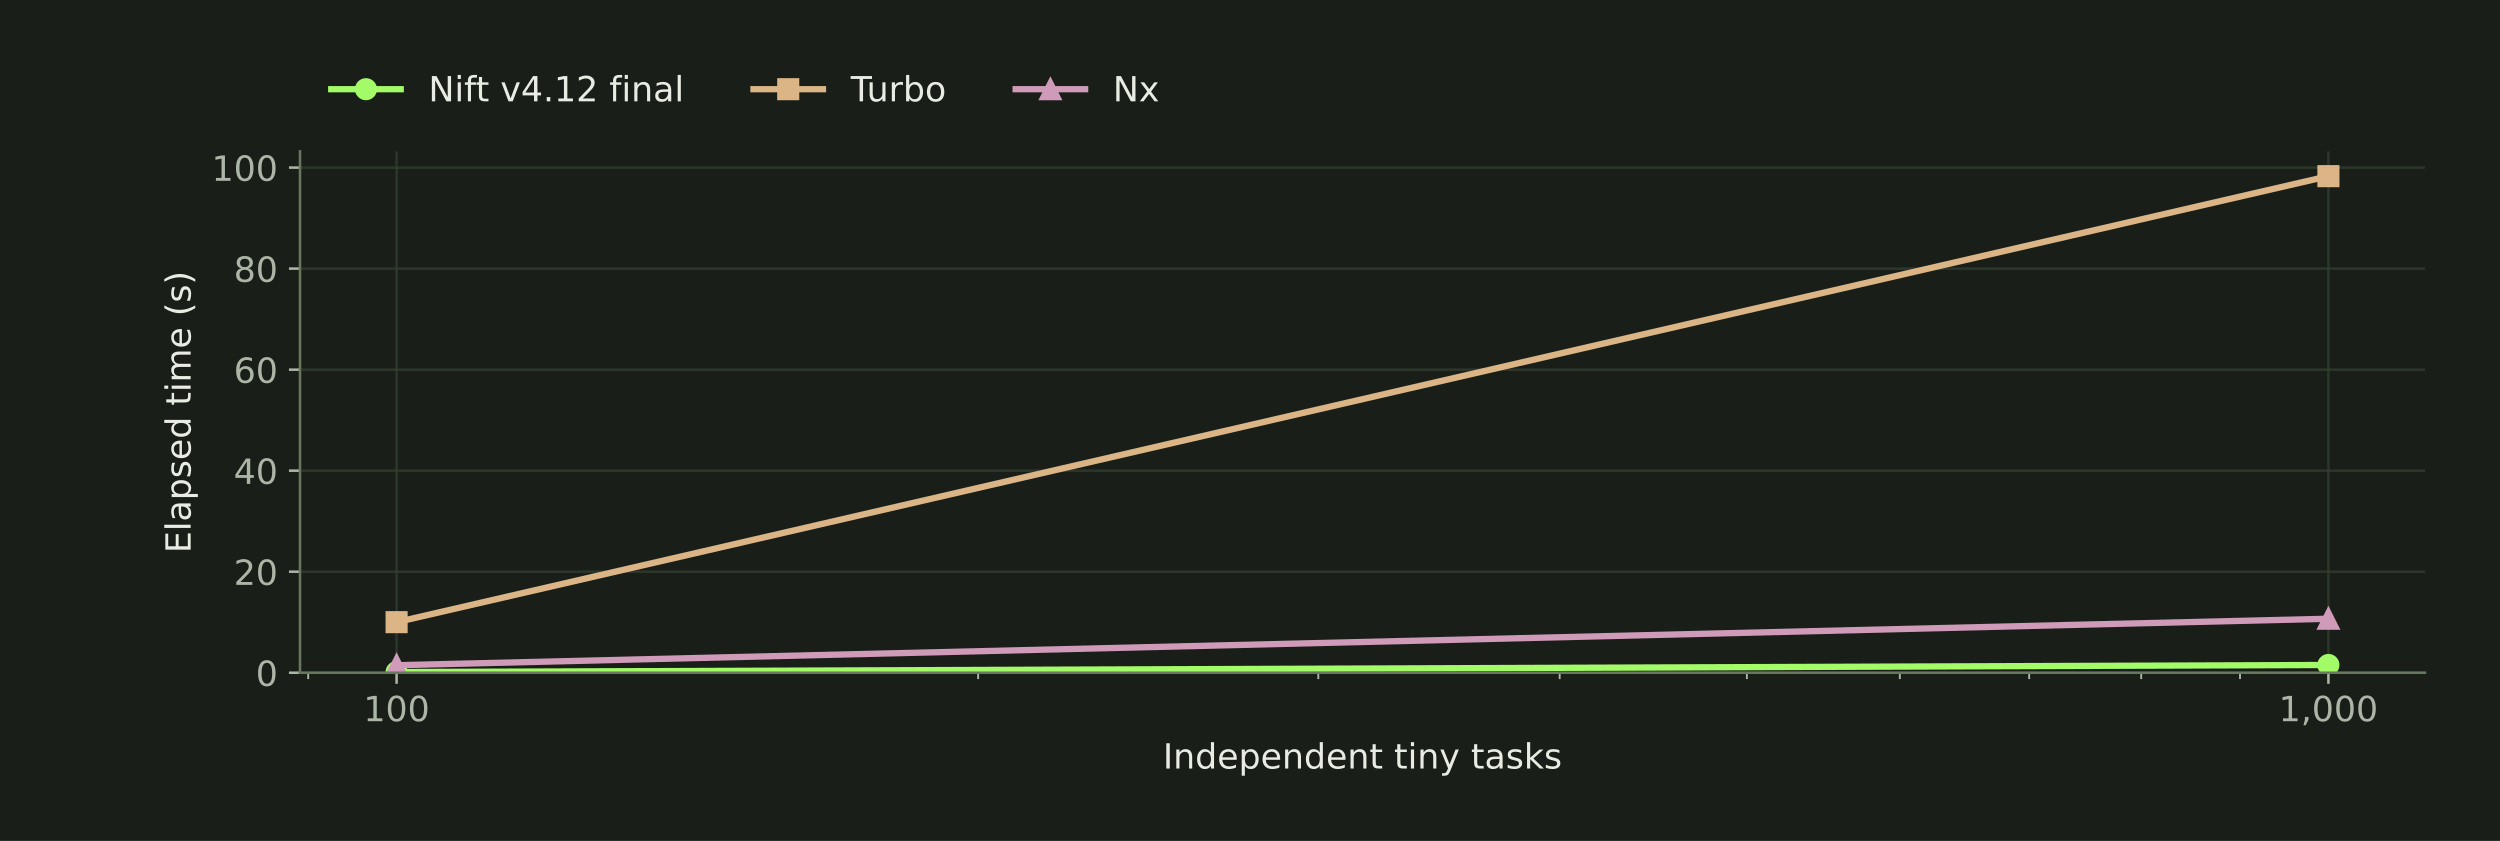
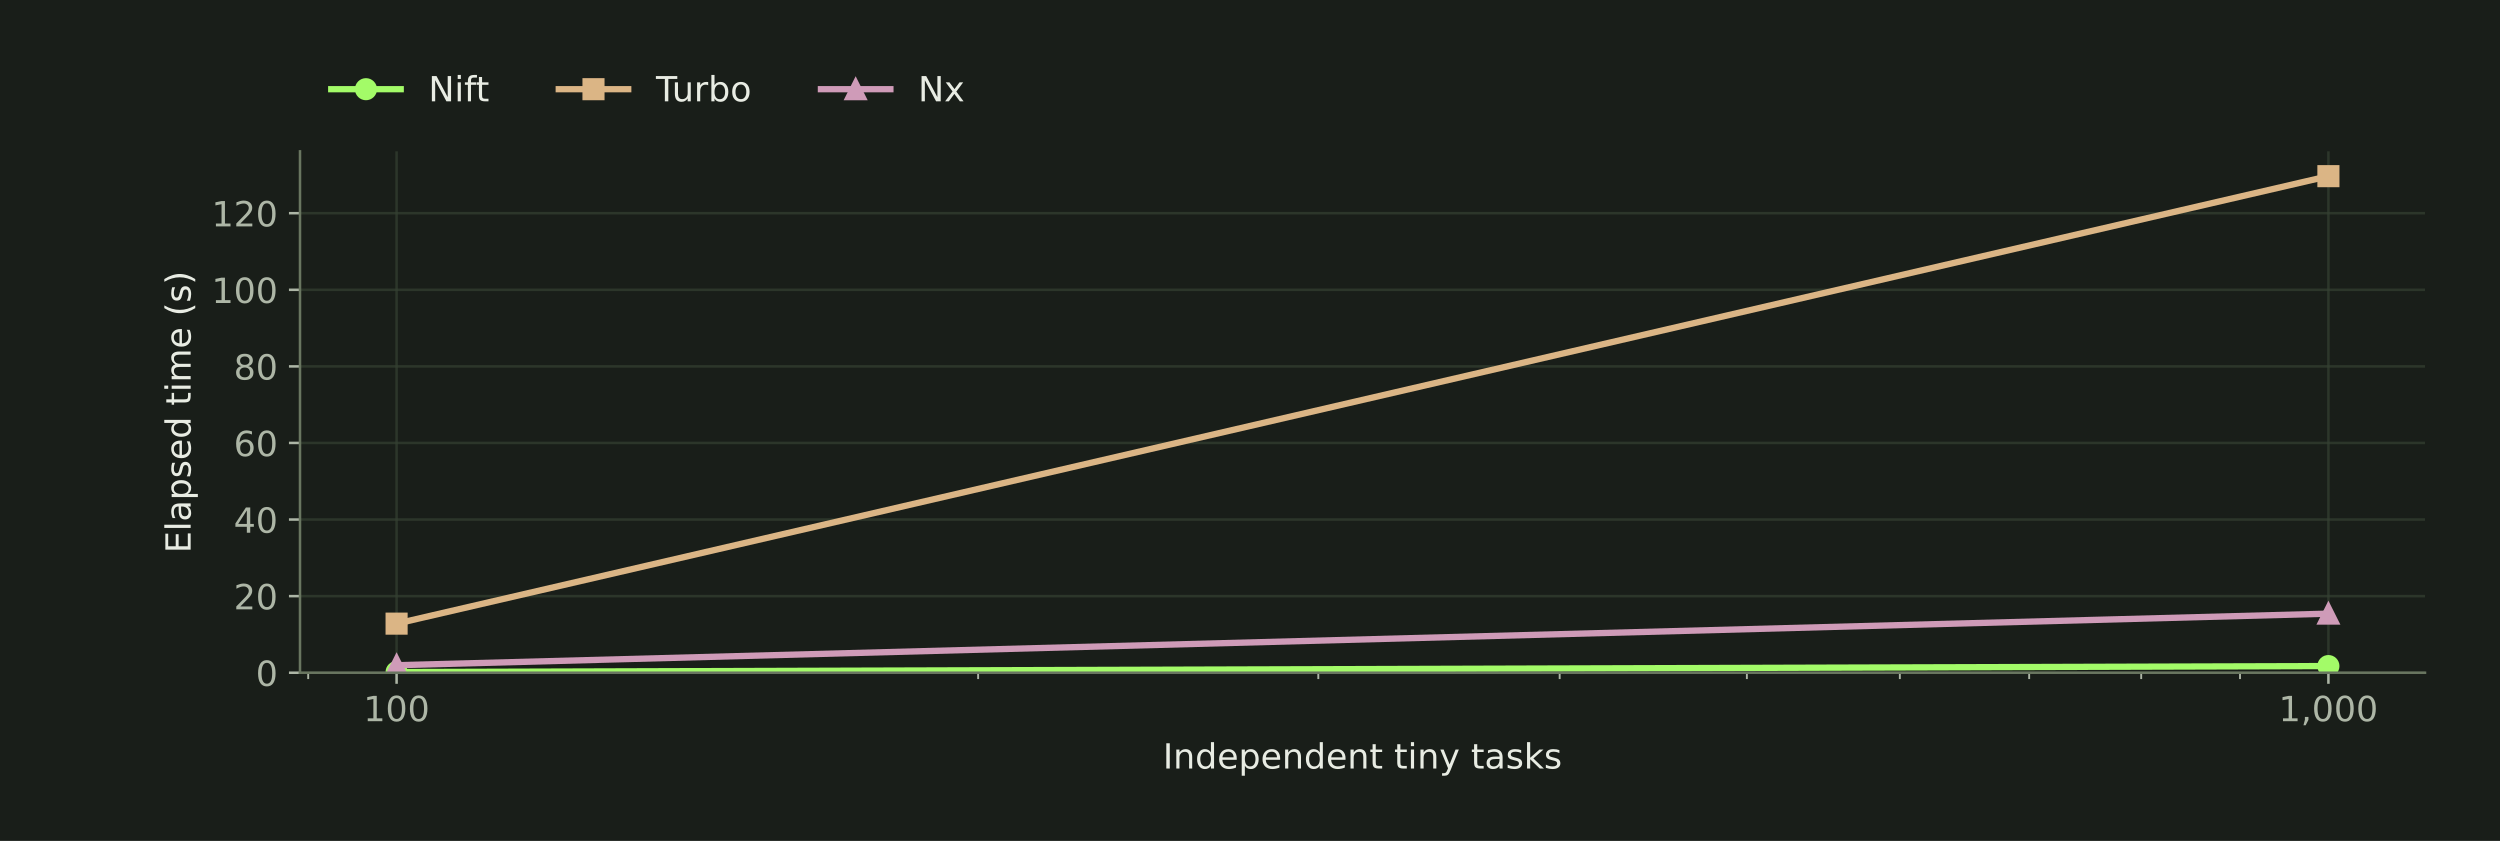
<svg xmlns="http://www.w3.org/2000/svg" xmlns:xlink="http://www.w3.org/1999/xlink" width="792pt" height="266.4pt" viewBox="0 0 792 266.4" version="1.1">
  <defs>
    <style type="text/css">*{stroke-linejoin: round; stroke-linecap: butt}</style>
  </defs>
  <g id="figure_1">
    <g id="patch_1">
      <path d="M 0 266.4 L 792 266.4 L 792 0 L 0 0 z " style="fill: #191e19" />
    </g>
    <g id="axes_1">
      <g id="patch_2">
        <path d="M 95.04 213.12 L 768.24 213.12 L 768.24 47.952 L 95.04 47.952 z " style="fill: #191e19" />
      </g>
      <g id="matplotlib.axis_1">
        <g id="xtick_1">
          <g id="line2d_1">
            <path d="M 125.64 213.12 L 125.64 47.952 " clip-path="url(#pe6b6be5bf1)" style="fill: none; stroke: #354132; stroke-opacity: 0.7; stroke-width: 0.8; stroke-linecap: square" />
          </g>
          <g id="line2d_2">
            <defs>
              <path id="mb59d0f743f" d="M 0 0 L 0 3.5 " style="stroke: #adb6a6; stroke-width: 0.8" />
            </defs>
            <g>
              <use xlink:href="#mb59d0f743f" x="125.64" y="213.12" style="fill: #adb6a6; stroke: #adb6a6; stroke-width: 0.8" />
            </g>
          </g>
          <g id="text_1">
            <text style="font-size: 11px; font-family: 'DejaVu Sans'; text-anchor: middle; fill: #adb6a6" x="125.64" y="228.477" transform="rotate(-0 125.64 228.4774)">100</text>
          </g>
        </g>
        <g id="xtick_2">
          <g id="line2d_3">
            <path d="M 737.64 213.12 L 737.64 47.952 " clip-path="url(#pe6b6be5bf1)" style="fill: none; stroke: #354132; stroke-opacity: 0.7; stroke-width: 0.8; stroke-linecap: square" />
          </g>
          <g id="line2d_4">
            <g>
              <use xlink:href="#mb59d0f743f" x="737.64" y="213.12" style="fill: #adb6a6; stroke: #adb6a6; stroke-width: 0.8" />
            </g>
          </g>
          <g id="text_2">
            <text style="font-size: 11px; font-family: 'DejaVu Sans'; text-anchor: middle; fill: #adb6a6" x="737.64" y="228.477" transform="rotate(-0 737.64 228.4774)">1,000</text>
          </g>
        </g>
        <g id="xtick_3">
          <g id="line2d_5">
            <defs>
              <path id="md41d5f1bb8" d="M 0 0 L 0 2 " style="stroke: #adb6a6; stroke-width: 0.6" />
            </defs>
            <g>
              <use xlink:href="#md41d5f1bb8" x="97.636" y="213.12" style="fill: #adb6a6; stroke: #adb6a6; stroke-width: 0.6" />
            </g>
          </g>
        </g>
        <g id="xtick_4">
          <g id="line2d_6">
            <g>
              <use xlink:href="#md41d5f1bb8" x="309.87" y="213.12" style="fill: #adb6a6; stroke: #adb6a6; stroke-width: 0.6" />
            </g>
          </g>
        </g>
        <g id="xtick_5">
          <g id="line2d_7">
            <g>
              <use xlink:href="#md41d5f1bb8" x="417.638" y="213.12" style="fill: #adb6a6; stroke: #adb6a6; stroke-width: 0.6" />
            </g>
          </g>
        </g>
        <g id="xtick_6">
          <g id="line2d_8">
            <g>
              <use xlink:href="#md41d5f1bb8" x="494.101" y="213.12" style="fill: #adb6a6; stroke: #adb6a6; stroke-width: 0.6" />
            </g>
          </g>
        </g>
        <g id="xtick_7">
          <g id="line2d_9">
            <g>
              <use xlink:href="#md41d5f1bb8" x="553.41" y="213.12" style="fill: #adb6a6; stroke: #adb6a6; stroke-width: 0.6" />
            </g>
          </g>
        </g>
        <g id="xtick_8">
          <g id="line2d_10">
            <g>
              <use xlink:href="#md41d5f1bb8" x="601.869" y="213.12" style="fill: #adb6a6; stroke: #adb6a6; stroke-width: 0.6" />
            </g>
          </g>
        </g>
        <g id="xtick_9">
          <g id="line2d_11">
            <g>
              <use xlink:href="#md41d5f1bb8" x="642.84" y="213.12" style="fill: #adb6a6; stroke: #adb6a6; stroke-width: 0.6" />
            </g>
          </g>
        </g>
        <g id="xtick_10">
          <g id="line2d_12">
            <g>
              <use xlink:href="#md41d5f1bb8" x="678.331" y="213.12" style="fill: #adb6a6; stroke: #adb6a6; stroke-width: 0.6" />
            </g>
          </g>
        </g>
        <g id="xtick_11">
          <g id="line2d_13">
            <g>
              <use xlink:href="#md41d5f1bb8" x="709.636" y="213.12" style="fill: #adb6a6; stroke: #adb6a6; stroke-width: 0.6" />
            </g>
          </g>
        </g>
        <g id="text_3">
          <text style="font-size: 11px; font-family: 'DejaVu Sans'; text-anchor: middle; fill: #e8ece3" x="431.64" y="243.478" transform="rotate(-0 431.64 243.4783)">Independent tiny tasks</text>
        </g>
      </g>
      <g id="matplotlib.axis_2">
        <g id="ytick_1">
          <g id="line2d_14">
            <path d="M 95.04 213.12 L 768.24 213.12 " clip-path="url(#pe6b6be5bf1)" style="fill: none; stroke: #354132; stroke-opacity: 0.7; stroke-width: 0.8; stroke-linecap: square" />
          </g>
          <g id="line2d_15">
            <defs>
              <path id="ma8dde5b0b7" d="M 0 0 L -3.5 0 " style="stroke: #adb6a6; stroke-width: 0.8" />
            </defs>
            <g>
              <use xlink:href="#ma8dde5b0b7" x="95.04" y="213.12" style="fill: #adb6a6; stroke: #adb6a6; stroke-width: 0.8" />
            </g>
          </g>
          <g id="text_4">
            <text style="font-size: 11px; font-family: 'DejaVu Sans'; text-anchor: end; fill: #adb6a6" x="88.04" y="217.299" transform="rotate(-0 88.04 217.2987)">0</text>
          </g>
        </g>
        <g id="ytick_2">
          <g id="line2d_16">
-             <path d="M 95.04 181.115 L 768.24 181.115 " clip-path="url(#pe6b6be5bf1)" style="fill: none; stroke: #354132; stroke-opacity: 0.7; stroke-width: 0.8; stroke-linecap: square" />
+             <path d="M 95.04 188.857 L 768.24 188.857 " clip-path="url(#pe6b6be5bf1)" style="fill: none; stroke: #354132; stroke-opacity: 0.7; stroke-width: 0.8; stroke-linecap: square" />
          </g>
          <g id="line2d_17">
            <g>
-               <use xlink:href="#ma8dde5b0b7" x="95.04" y="181.115" style="fill: #adb6a6; stroke: #adb6a6; stroke-width: 0.8" />
+               <use xlink:href="#ma8dde5b0b7" x="95.04" y="188.857" style="fill: #adb6a6; stroke: #adb6a6; stroke-width: 0.8" />
            </g>
          </g>
          <g id="text_5">
-             <text style="font-size: 11px; font-family: 'DejaVu Sans'; text-anchor: end; fill: #adb6a6" x="88.04" y="185.293" transform="rotate(-0 88.04 185.2934)">20</text>
+             <text style="font-size: 11px; font-family: 'DejaVu Sans'; text-anchor: end; fill: #adb6a6" x="88.04" y="193.035" transform="rotate(-0 88.04 193.0354)">20</text>
          </g>
        </g>
        <g id="ytick_3">
          <g id="line2d_18">
-             <path d="M 95.04 149.109 L 768.24 149.109 " clip-path="url(#pe6b6be5bf1)" style="fill: none; stroke: #354132; stroke-opacity: 0.7; stroke-width: 0.8; stroke-linecap: square" />
+             <path d="M 95.04 164.593 L 768.24 164.593 " clip-path="url(#pe6b6be5bf1)" style="fill: none; stroke: #354132; stroke-opacity: 0.7; stroke-width: 0.8; stroke-linecap: square" />
          </g>
          <g id="line2d_19">
            <g>
-               <use xlink:href="#ma8dde5b0b7" x="95.04" y="149.109" style="fill: #adb6a6; stroke: #adb6a6; stroke-width: 0.8" />
+               <use xlink:href="#ma8dde5b0b7" x="95.04" y="164.593" style="fill: #adb6a6; stroke: #adb6a6; stroke-width: 0.8" />
            </g>
          </g>
          <g id="text_6">
-             <text style="font-size: 11px; font-family: 'DejaVu Sans'; text-anchor: end; fill: #adb6a6" x="88.04" y="153.288" transform="rotate(-0 88.04 153.2881)">40</text>
+             <text style="font-size: 11px; font-family: 'DejaVu Sans'; text-anchor: end; fill: #adb6a6" x="88.04" y="168.772" transform="rotate(-0 88.04 168.7721)">40</text>
          </g>
        </g>
        <g id="ytick_4">
          <g id="line2d_20">
-             <path d="M 95.04 117.104 L 768.24 117.104 " clip-path="url(#pe6b6be5bf1)" style="fill: none; stroke: #354132; stroke-opacity: 0.7; stroke-width: 0.8; stroke-linecap: square" />
+             <path d="M 95.04 140.33 L 768.24 140.33 " clip-path="url(#pe6b6be5bf1)" style="fill: none; stroke: #354132; stroke-opacity: 0.7; stroke-width: 0.8; stroke-linecap: square" />
          </g>
          <g id="line2d_21">
            <g>
-               <use xlink:href="#ma8dde5b0b7" x="95.04" y="117.104" style="fill: #adb6a6; stroke: #adb6a6; stroke-width: 0.8" />
+               <use xlink:href="#ma8dde5b0b7" x="95.04" y="140.33" style="fill: #adb6a6; stroke: #adb6a6; stroke-width: 0.8" />
            </g>
          </g>
          <g id="text_7">
-             <text style="font-size: 11px; font-family: 'DejaVu Sans'; text-anchor: end; fill: #adb6a6" x="88.04" y="121.283" transform="rotate(-0 88.04 121.2828)">60</text>
+             <text style="font-size: 11px; font-family: 'DejaVu Sans'; text-anchor: end; fill: #adb6a6" x="88.04" y="144.509" transform="rotate(-0 88.04 144.5087)">60</text>
          </g>
        </g>
        <g id="ytick_5">
          <g id="line2d_22">
-             <path d="M 95.04 85.099 L 768.24 85.099 " clip-path="url(#pe6b6be5bf1)" style="fill: none; stroke: #354132; stroke-opacity: 0.7; stroke-width: 0.8; stroke-linecap: square" />
+             <path d="M 95.04 116.067 L 768.24 116.067 " clip-path="url(#pe6b6be5bf1)" style="fill: none; stroke: #354132; stroke-opacity: 0.7; stroke-width: 0.8; stroke-linecap: square" />
          </g>
          <g id="line2d_23">
            <g>
-               <use xlink:href="#ma8dde5b0b7" x="95.04" y="85.099" style="fill: #adb6a6; stroke: #adb6a6; stroke-width: 0.8" />
+               <use xlink:href="#ma8dde5b0b7" x="95.04" y="116.067" style="fill: #adb6a6; stroke: #adb6a6; stroke-width: 0.8" />
            </g>
          </g>
          <g id="text_8">
-             <text style="font-size: 11px; font-family: 'DejaVu Sans'; text-anchor: end; fill: #adb6a6" x="88.04" y="89.278" transform="rotate(-0 88.04 89.27751)">80</text>
+             <text style="font-size: 11px; font-family: 'DejaVu Sans'; text-anchor: end; fill: #adb6a6" x="88.04" y="120.245" transform="rotate(-0 88.04 120.2454)">80</text>
          </g>
        </g>
        <g id="ytick_6">
          <g id="line2d_24">
-             <path d="M 95.04 53.093 L 768.24 53.093 " clip-path="url(#pe6b6be5bf1)" style="fill: none; stroke: #354132; stroke-opacity: 0.7; stroke-width: 0.8; stroke-linecap: square" />
+             <path d="M 95.04 91.803 L 768.24 91.803 " clip-path="url(#pe6b6be5bf1)" style="fill: none; stroke: #354132; stroke-opacity: 0.7; stroke-width: 0.8; stroke-linecap: square" />
          </g>
          <g id="line2d_25">
            <g>
-               <use xlink:href="#ma8dde5b0b7" x="95.04" y="53.093" style="fill: #adb6a6; stroke: #adb6a6; stroke-width: 0.8" />
+               <use xlink:href="#ma8dde5b0b7" x="95.04" y="91.803" style="fill: #adb6a6; stroke: #adb6a6; stroke-width: 0.8" />
            </g>
          </g>
          <g id="text_9">
-             <text style="font-size: 11px; font-family: 'DejaVu Sans'; text-anchor: end; fill: #adb6a6" x="88.04" y="57.272" transform="rotate(-0 88.04 57.27221)">100</text>
-           </g>
-         </g>
-         <g id="text_10">
+             <text style="font-size: 11px; font-family: 'DejaVu Sans'; text-anchor: end; fill: #adb6a6" x="88.04" y="95.982" transform="rotate(-0 88.04 95.98207)">100</text>
+           </g>
+         </g>
+         <g id="ytick_7">
+           <g id="line2d_26">
+             <path d="M 95.04 67.54 L 768.24 67.54 " clip-path="url(#pe6b6be5bf1)" style="fill: none; stroke: #354132; stroke-opacity: 0.7; stroke-width: 0.8; stroke-linecap: square" />
+           </g>
+           <g id="line2d_27">
+             <g>
+               <use xlink:href="#ma8dde5b0b7" x="95.04" y="67.54" style="fill: #adb6a6; stroke: #adb6a6; stroke-width: 0.8" />
+             </g>
+           </g>
+           <g id="text_10">
+             <text style="font-size: 11px; font-family: 'DejaVu Sans'; text-anchor: end; fill: #adb6a6" x="88.04" y="71.719" transform="rotate(-0 88.04 71.71874)">120</text>
+           </g>
+         </g>
+         <g id="text_11">
          <text style="font-size: 11px; font-family: 'DejaVu Sans'; text-anchor: middle; fill: #e8ece3" x="60.401" y="130.536" transform="rotate(-90 60.40117 130.536)">Elapsed time (s)</text>
        </g>
      </g>
-       <g id="line2d_26">
-         <path d="M 125.64 212.91 L 737.64 210.664 " clip-path="url(#pe6b6be5bf1)" style="fill: none; stroke: #a3fb68; stroke-width: 2; stroke-linecap: square" />
+       <g id="line2d_28">
+         <path d="M 125.64 212.912 L 737.64 211.008 " clip-path="url(#pe6b6be5bf1)" style="fill: none; stroke: #a3fb68; stroke-width: 2; stroke-linecap: square" />
        <defs>
          <path id="m476e483576" d="M 0 3 C 0.796 3 1.559 2.684 2.121 2.121 C 2.684 1.559 3 0.796 3 0 C 3 -0.796 2.684 -1.559 2.121 -2.121 C 1.559 -2.684 0.796 -3 0 -3 C -0.796 -3 -1.559 -2.684 -2.121 -2.121 C -2.684 -1.559 -3 -0.796 -3 0 C -3 0.796 -2.684 1.559 -2.121 2.121 C -1.559 2.684 -0.796 3 0 3 z " style="stroke: #a3fb68" />
        </defs>
        <g clip-path="url(#pe6b6be5bf1)">
-           <use xlink:href="#m476e483576" x="125.64" y="212.91" style="fill: #a3fb68; stroke: #a3fb68" />
-           <use xlink:href="#m476e483576" x="737.64" y="210.664" style="fill: #a3fb68; stroke: #a3fb68" />
-         </g>
-       </g>
-       <g id="line2d_27">
-         <path d="M 125.64 197.098 L 737.64 55.807 " clip-path="url(#pe6b6be5bf1)" style="fill: none; stroke: #dbb585; stroke-width: 2; stroke-linecap: square" />
+           <use xlink:href="#m476e483576" x="125.64" y="212.912" style="fill: #a3fb68; stroke: #a3fb68" />
+           <use xlink:href="#m476e483576" x="737.64" y="211.008" style="fill: #a3fb68; stroke: #a3fb68" />
+         </g>
+       </g>
+       <g id="line2d_29">
+         <path d="M 125.64 197.569 L 737.64 55.807 " clip-path="url(#pe6b6be5bf1)" style="fill: none; stroke: #dbb585; stroke-width: 2; stroke-linecap: square" />
        <defs>
          <path id="mcf83442291" d="M -3 3 L 3 3 L 3 -3 L -3 -3 z " style="stroke: #dbb585; stroke-linejoin: miter" />
        </defs>
        <g clip-path="url(#pe6b6be5bf1)">
-           <use xlink:href="#mcf83442291" x="125.64" y="197.098" style="fill: #dbb585; stroke: #dbb585; stroke-linejoin: miter" />
+           <use xlink:href="#mcf83442291" x="125.64" y="197.569" style="fill: #dbb585; stroke: #dbb585; stroke-linejoin: miter" />
          <use xlink:href="#mcf83442291" x="737.64" y="55.807" style="fill: #dbb585; stroke: #dbb585; stroke-linejoin: miter" />
        </g>
      </g>
-       <g id="line2d_28">
-         <path d="M 125.64 210.736 L 737.64 196.013 " clip-path="url(#pe6b6be5bf1)" style="fill: none; stroke: #cf9bb8; stroke-width: 2; stroke-linecap: square" />
+       <g id="line2d_30">
+         <path d="M 125.64 210.737 L 737.64 194.403 " clip-path="url(#pe6b6be5bf1)" style="fill: none; stroke: #cf9bb8; stroke-width: 2; stroke-linecap: square" />
        <defs>
          <path id="mc515a019c6" d="M 0 -3 L -3 3 L 3 3 z " style="stroke: #cf9bb8; stroke-linejoin: miter" />
        </defs>
        <g clip-path="url(#pe6b6be5bf1)">
-           <use xlink:href="#mc515a019c6" x="125.64" y="210.736" style="fill: #cf9bb8; stroke: #cf9bb8; stroke-linejoin: miter" />
-           <use xlink:href="#mc515a019c6" x="737.64" y="196.013" style="fill: #cf9bb8; stroke: #cf9bb8; stroke-linejoin: miter" />
+           <use xlink:href="#mc515a019c6" x="125.64" y="210.737" style="fill: #cf9bb8; stroke: #cf9bb8; stroke-linejoin: miter" />
+           <use xlink:href="#mc515a019c6" x="737.64" y="194.403" style="fill: #cf9bb8; stroke: #cf9bb8; stroke-linejoin: miter" />
        </g>
      </g>
      <g id="patch_3">
        <path d="M 95.04 213.12 L 95.04 47.952 " style="fill: none; stroke: #697660; stroke-width: 0.8; stroke-linejoin: miter; stroke-linecap: square" />
      </g>
      <g id="patch_4">
        <path d="M 95.04 213.12 L 768.24 213.12 " style="fill: none; stroke: #697660; stroke-width: 0.8; stroke-linejoin: miter; stroke-linecap: square" />
      </g>
      <g id="legend_1">
-         <g id="line2d_29">
+         <g id="line2d_31">
          <path d="M 104.94 28.256 L 115.94 28.256 L 126.94 28.256 " style="fill: none; stroke: #a3fb68; stroke-width: 2; stroke-linecap: square" />
          <g>
            <use xlink:href="#m476e483576" x="115.94" y="28.256" style="fill: #a3fb68; stroke: #a3fb68" />
          </g>
        </g>
-         <g id="text_11">
-           <text style="font-size: 11px; font-family: 'DejaVu Sans'; text-anchor: start; fill: #e8ece3" x="135.74" y="32.106" transform="rotate(-0 135.74 32.10606)">Nift v4.12 final</text>
-         </g>
-         <g id="line2d_30">
-           <path d="M 238.709 28.256 L 249.709 28.256 L 260.709 28.256 " style="fill: none; stroke: #dbb585; stroke-width: 2; stroke-linecap: square" />
+         <g id="text_12">
+           <text style="font-size: 11px; font-family: 'DejaVu Sans'; text-anchor: start; fill: #e8ece3" x="135.74" y="32.106" transform="rotate(-0 135.74 32.10606)">Nift</text>
+         </g>
+         <g id="line2d_32">
+           <path d="M 177.018 28.256 L 188.018 28.256 L 199.018 28.256 " style="fill: none; stroke: #dbb585; stroke-width: 2; stroke-linecap: square" />
          <g>
-             <use xlink:href="#mcf83442291" x="249.709" y="28.256" style="fill: #dbb585; stroke: #dbb585; stroke-linejoin: miter" />
-           </g>
-         </g>
-         <g id="text_12">
-           <text style="font-size: 11px; font-family: 'DejaVu Sans'; text-anchor: start; fill: #e8ece3" x="269.509" y="32.106" transform="rotate(-0 269.5086 32.10606)">Turbo</text>
-         </g>
-         <g id="line2d_31">
-           <path d="M 321.764 28.256 L 332.764 28.256 L 343.764 28.256 " style="fill: none; stroke: #cf9bb8; stroke-width: 2; stroke-linecap: square" />
+             <use xlink:href="#mcf83442291" x="188.018" y="28.256" style="fill: #dbb585; stroke: #dbb585; stroke-linejoin: miter" />
+           </g>
+         </g>
+         <g id="text_13">
+           <text style="font-size: 11px; font-family: 'DejaVu Sans'; text-anchor: start; fill: #e8ece3" x="207.817" y="32.106" transform="rotate(-0 207.8175 32.10606)">Turbo</text>
+         </g>
+         <g id="line2d_33">
+           <path d="M 260.073 28.256 L 271.073 28.256 L 282.073 28.256 " style="fill: none; stroke: #cf9bb8; stroke-width: 2; stroke-linecap: square" />
          <g>
-             <use xlink:href="#mc515a019c6" x="332.764" y="28.256" style="fill: #cf9bb8; stroke: #cf9bb8; stroke-linejoin: miter" />
-           </g>
-         </g>
-         <g id="text_13">
-           <text style="font-size: 11px; font-family: 'DejaVu Sans'; text-anchor: start; fill: #e8ece3" x="352.564" y="32.106" transform="rotate(-0 352.5638 32.10606)">Nx</text>
+             <use xlink:href="#mc515a019c6" x="271.073" y="28.256" style="fill: #cf9bb8; stroke: #cf9bb8; stroke-linejoin: miter" />
+           </g>
+         </g>
+         <g id="text_14">
+           <text style="font-size: 11px; font-family: 'DejaVu Sans'; text-anchor: start; fill: #e8ece3" x="290.873" y="32.106" transform="rotate(-0 290.8727 32.10606)">Nx</text>
        </g>
      </g>
    </g>
  </g>
  <defs>
    <clipPath id="pe6b6be5bf1">
      <rect x="95.04" y="47.952" width="673.2" height="165.168" />
    </clipPath>
  </defs>
</svg>
